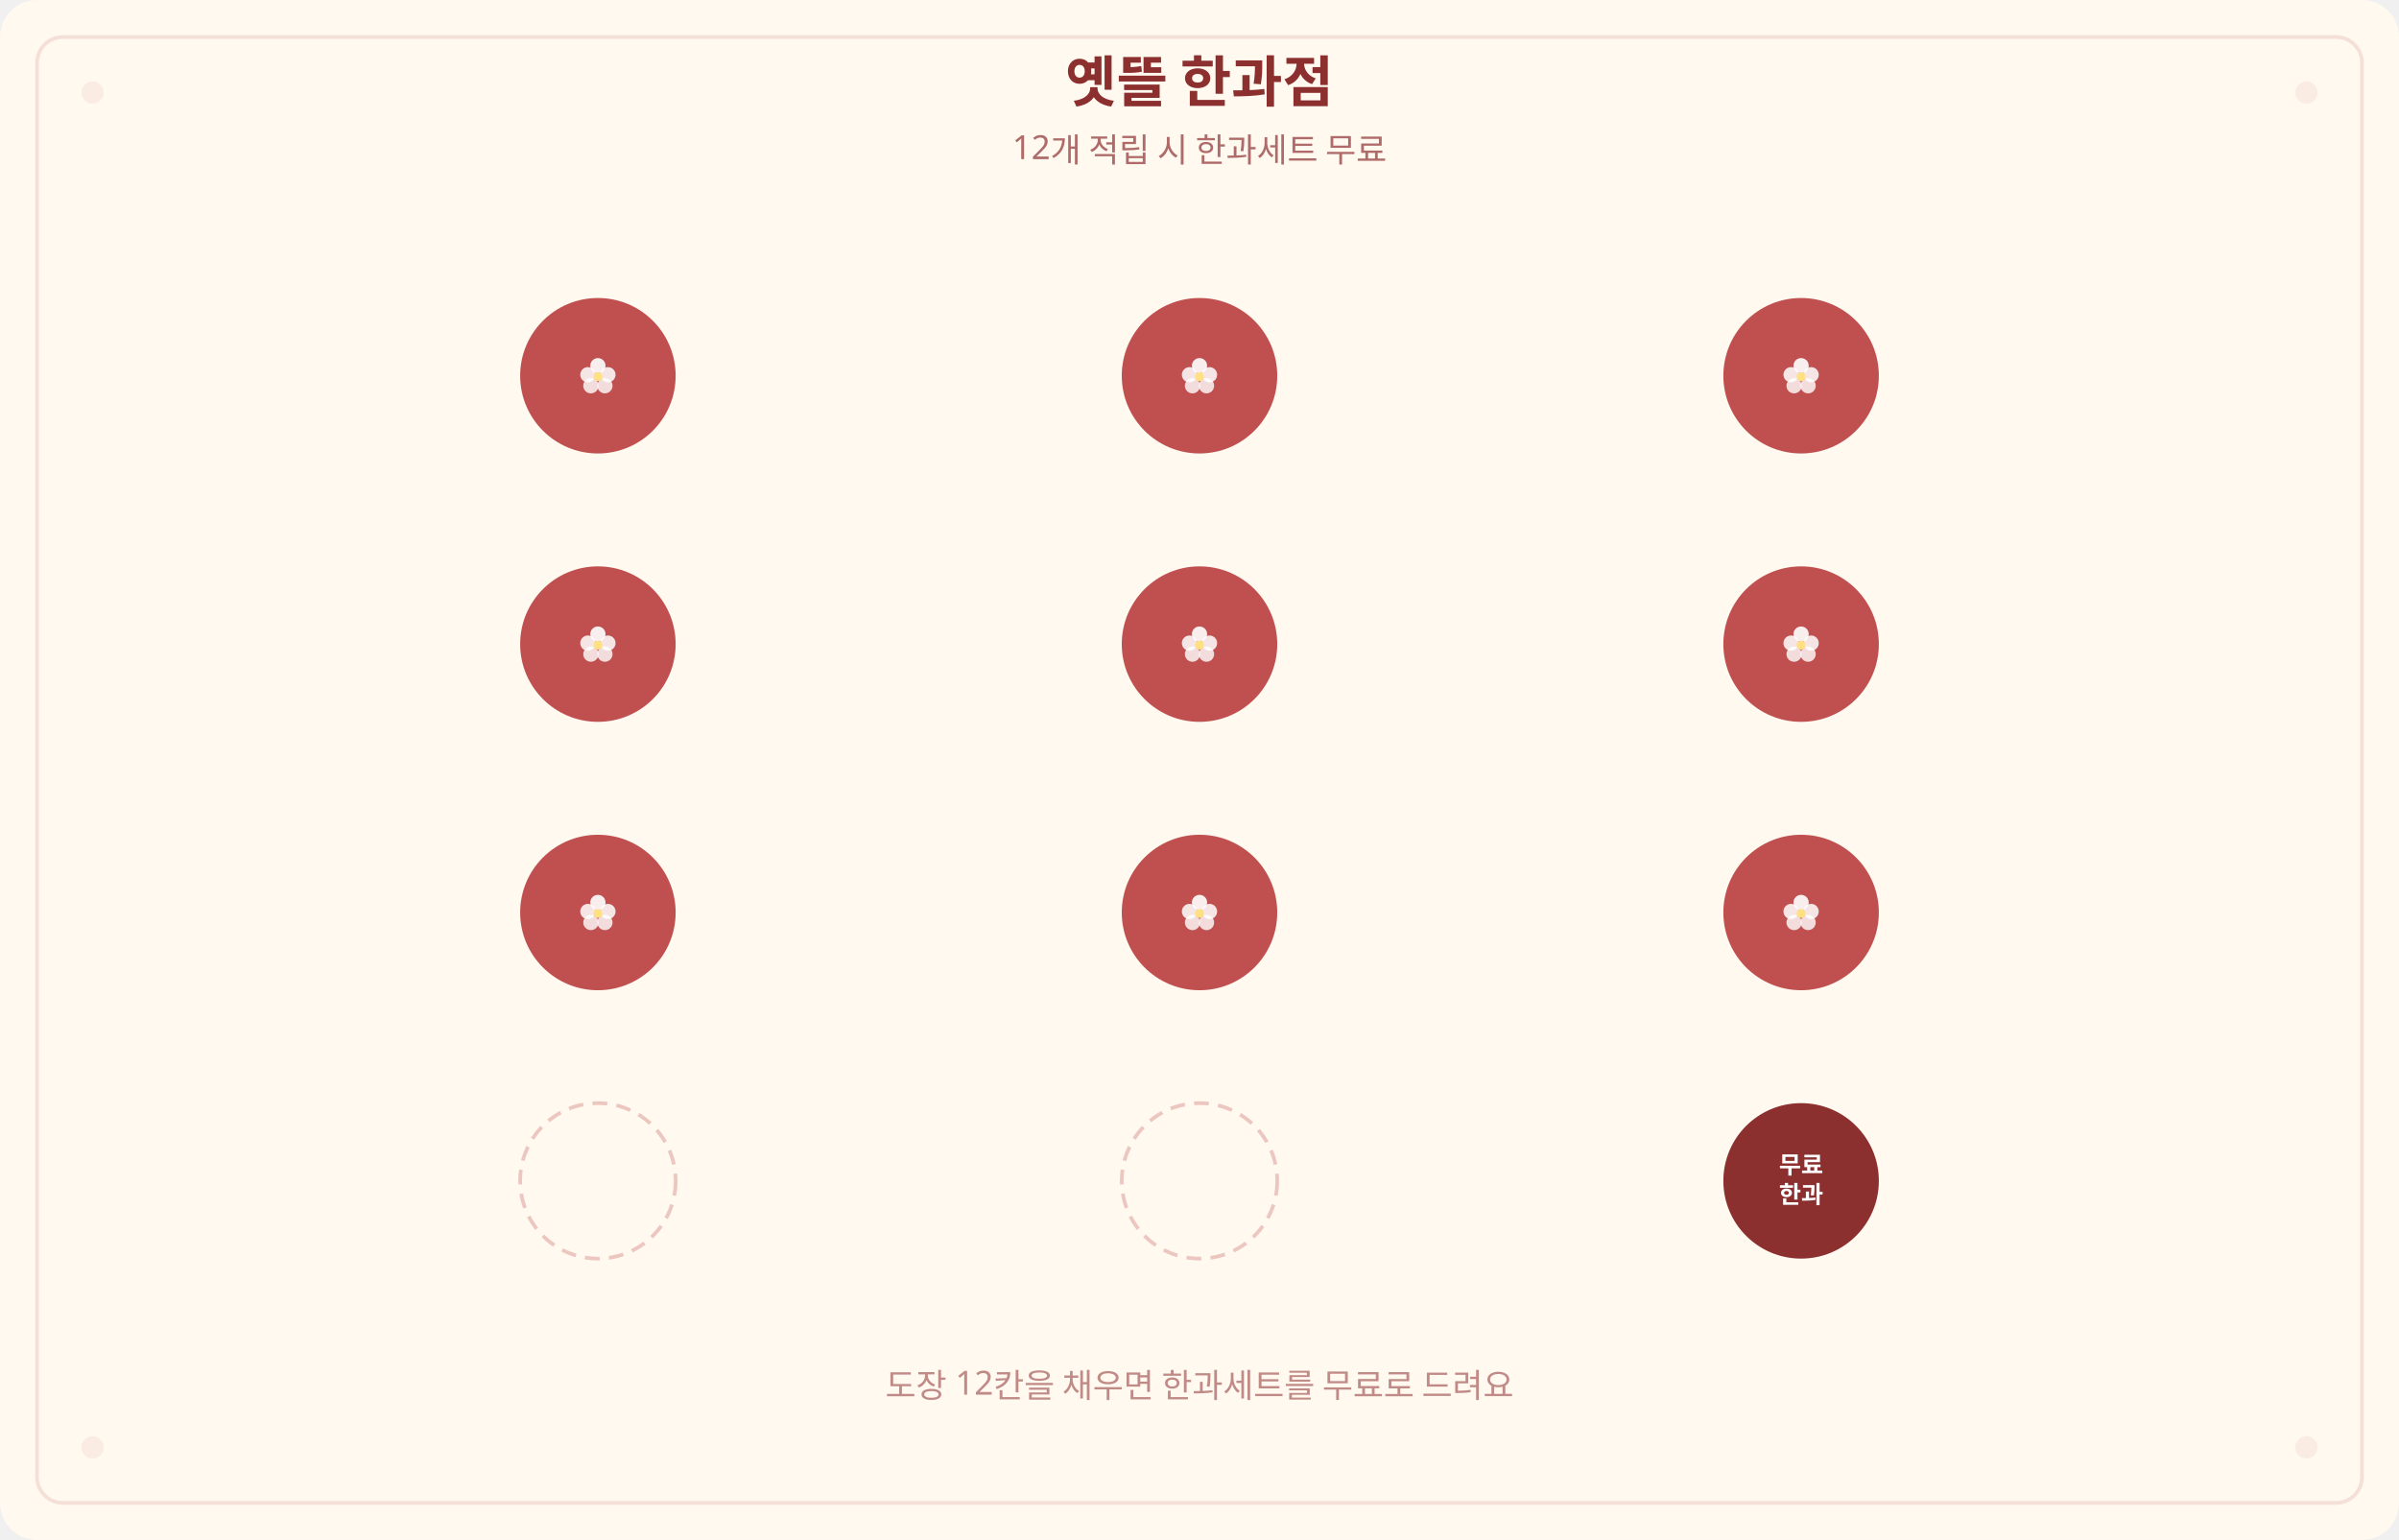
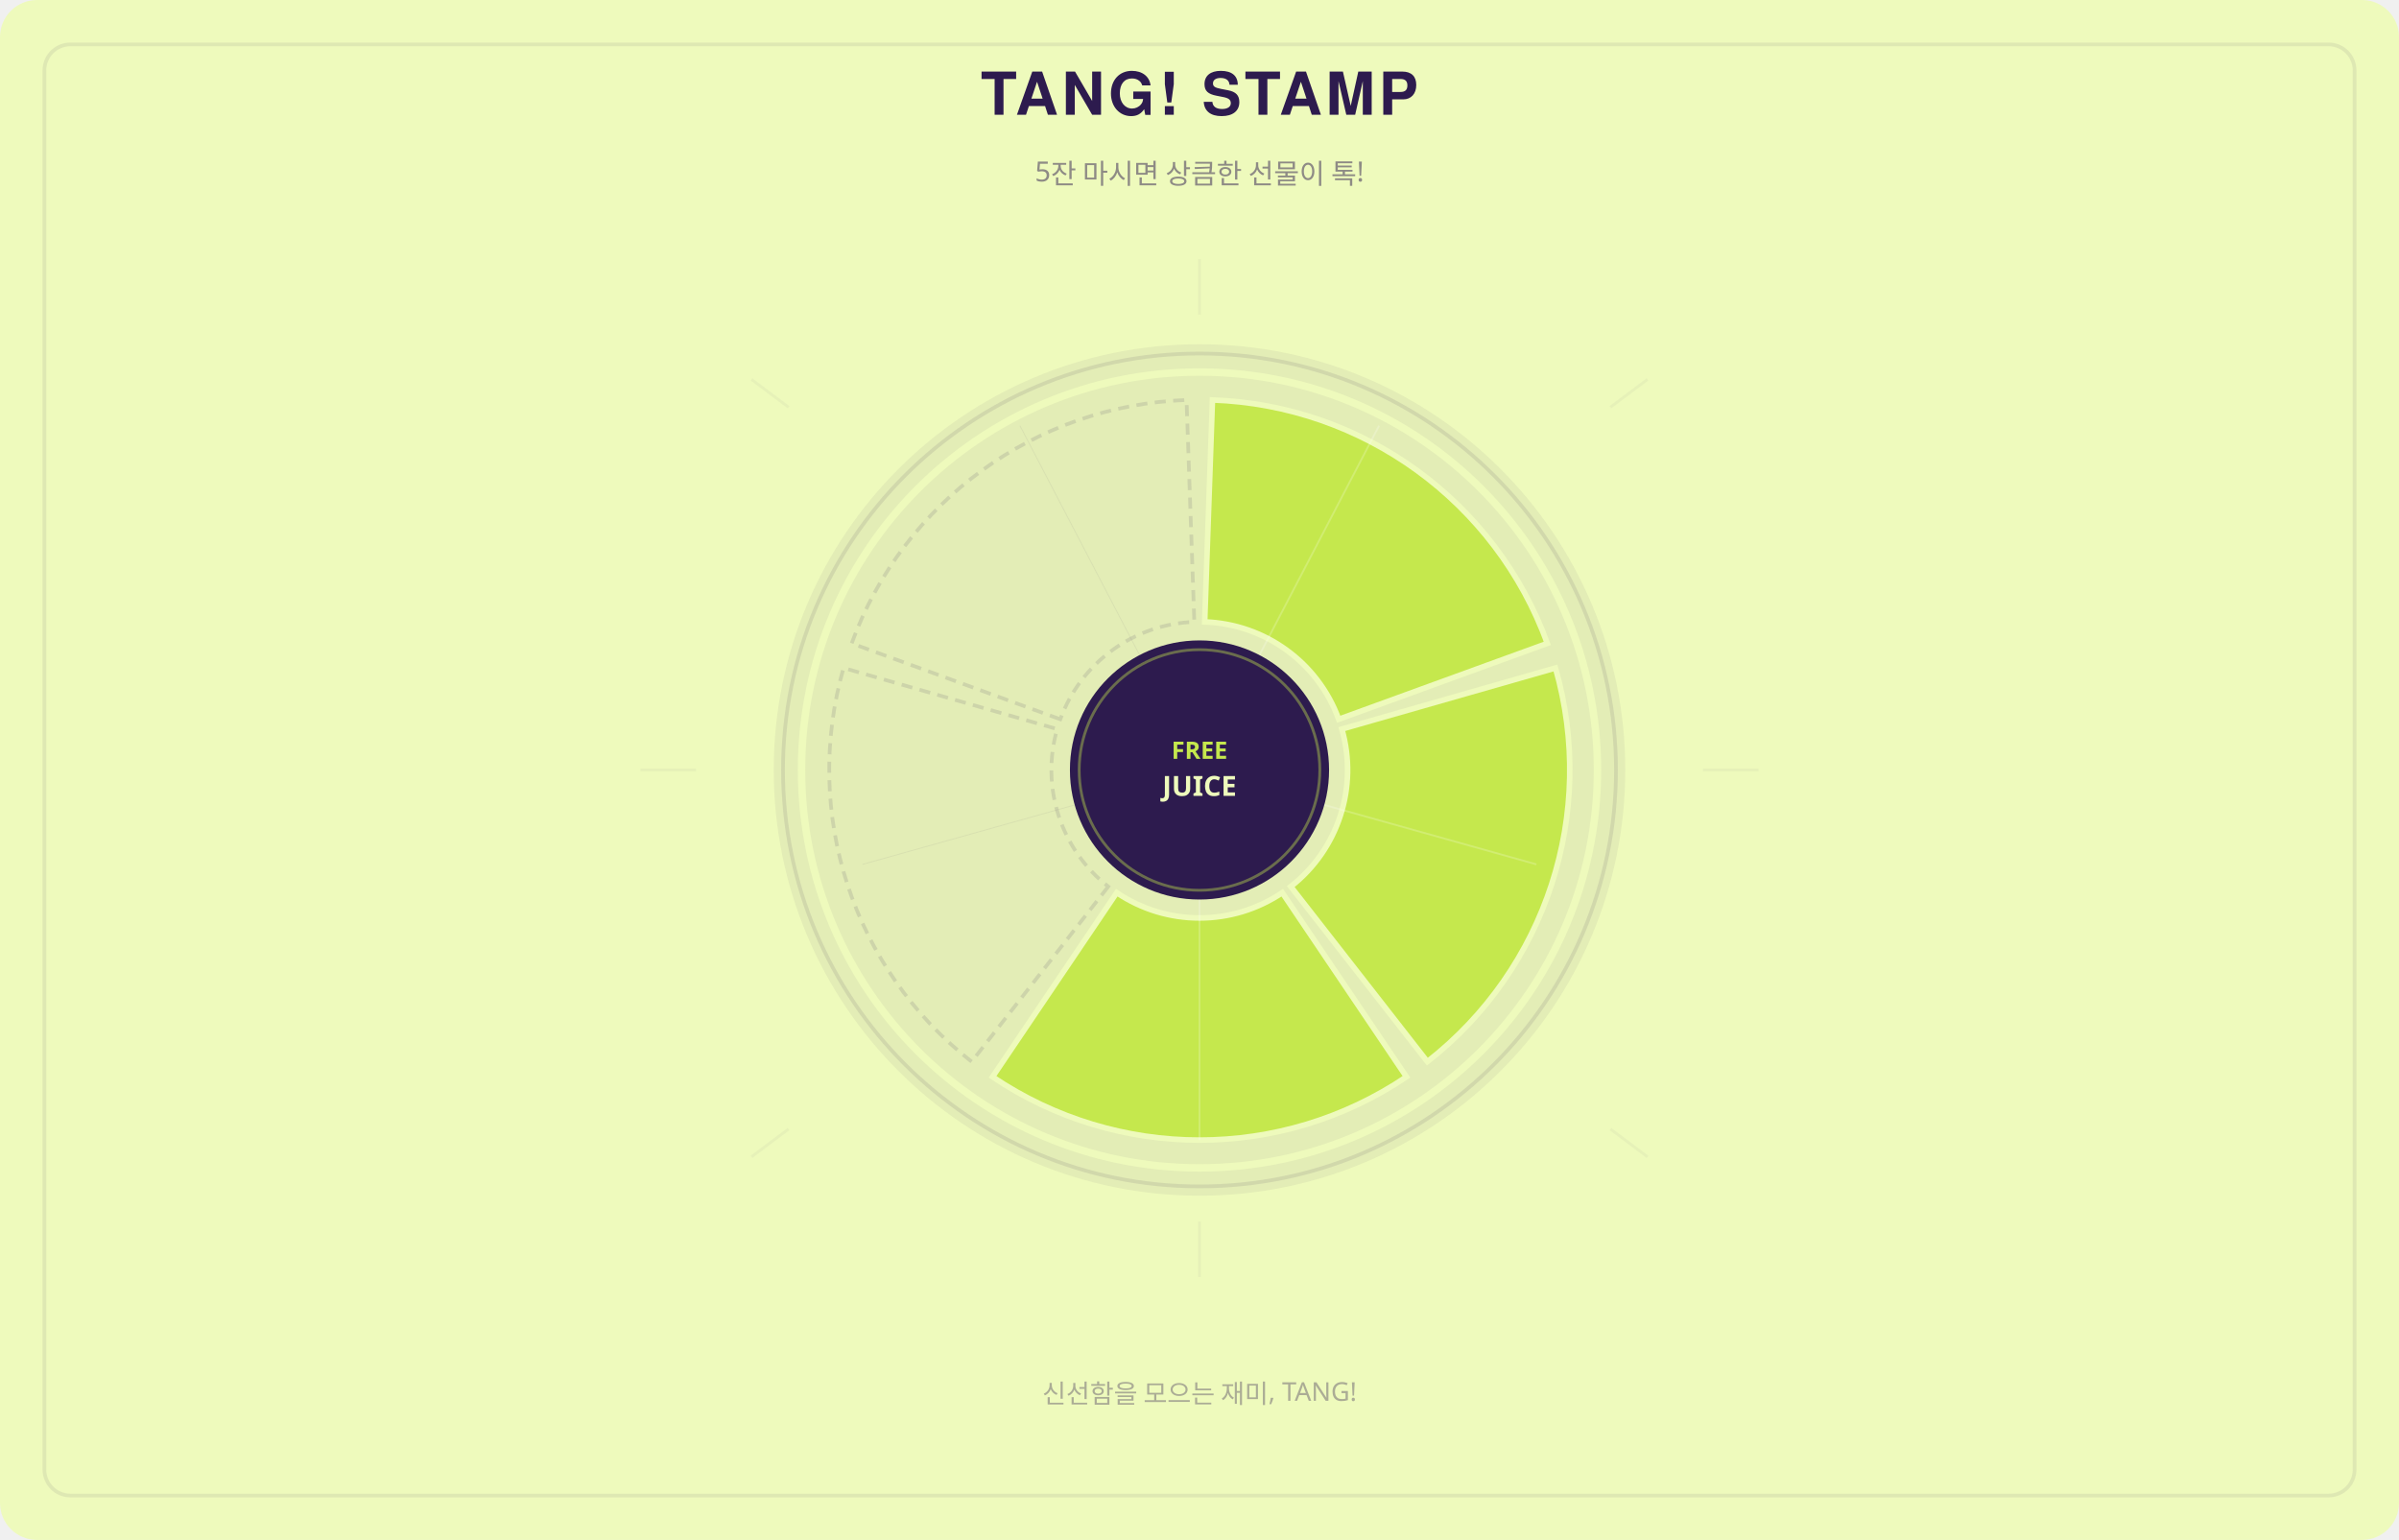
<svg xmlns="http://www.w3.org/2000/svg" viewBox="0 0 1296 832">
  <defs>
-     <symbol id="s" viewBox="0 0 24 24">
-       <circle cx="12" cy="7" r="3.8" fill="white" opacity="0.9" />
-       <circle cx="7" cy="11.5" r="3.8" fill="white" opacity="0.85" />
-       <circle cx="17" cy="11.5" r="3.8" fill="white" opacity="0.85" />
-       <circle cx="8.5" cy="17" r="3.8" fill="white" opacity="0.8" />
-       <circle cx="15.5" cy="17" r="3.8" fill="white" opacity="0.8" />
-       <circle cx="12" cy="12.5" r="2.2" fill="#FFE082" />
-     </symbol>
+     <pattern id="seglines" x="0" y="0" width="8" height="8" patternUnits="userSpaceOnUse">
+       <line x1="0" y1="0" x2="8" y2="8" stroke="white" stroke-width="0.3" opacity="0.15" />
+     </pattern>
  </defs>
-   <rect width="1296" height="832" rx="20" fill="#FFF9F0" />
-   <rect x="20" y="20" width="1256" height="792" rx="14" fill="none" stroke="#C05050" stroke-opacity="0.15" stroke-width="2" />
-   <g fill="#C05050" opacity="0.08">
-     <circle cx="50" cy="50" r="6" />
-     <circle cx="1246" cy="50" r="6" />
-     <circle cx="50" cy="782" r="6" />
-     <circle cx="1246" cy="782" r="6" />
+   <rect width="1296" height="832" rx="20" fill="#EEFABC" />
+   <rect x="24" y="24" width="1248" height="784" rx="14" fill="none" stroke="#2D1B4E" stroke-opacity="0.08" stroke-width="2" />
+   <text x="648" y="62" text-anchor="middle" fill="#2D1B4E" font-family="'Arial Black', 'Helvetica', sans-serif" font-size="32" font-weight="900" letter-spacing="2">TANG! STAMP</text>
+   <text x="648" y="98" text-anchor="middle" fill="#2D1B4E" font-family="sans-serif" font-size="15" opacity="0.5">5잔 마시면 상큼한 선물이 톡!</text>
+   <circle cx="648" cy="416" r="230" fill="#2D1B4E" opacity="0.06" />
+   <circle cx="648" cy="416" r="225" fill="none" stroke="#2D1B4E" stroke-opacity="0.1" stroke-width="2" />
+   <circle cx="648" cy="416" r="215" fill="none" stroke="#EEFABC" stroke-width="4" />
+   <path d="M650.8,336 L655,216.1 A200,200 0 0,1 835.9,347.6 L723.2,388.6 A80,80 0 0,0 650.8,336Z" fill="#C5E84D" stroke="#EEFABC" stroke-width="3" />
+   <line x1="648" y1="416" x2="745" y2="230" stroke="white" stroke-width="1" opacity="0.2" />
+   <path d="M724.9,393.9 L840.3,360.9 A200,200 0 0,1 771.1,573.6 L697.3,479 A80,80 0 0,0 724.9,393.9Z" fill="#C5E84D" stroke="#EEFABC" stroke-width="3" />
+   <line x1="648" y1="416" x2="830" y2="467" stroke="white" stroke-width="1" opacity="0.2" />
+   <path d="M692.7,482.3 L759.8,581.8 A200,200 0 0,1 536.2,581.8 L603.3,482.3 A80,80 0 0,0 692.7,482.3Z" fill="#C5E84D" stroke="#EEFABC" stroke-width="3" />
+   <line x1="648" y1="416" x2="648" y2="616" stroke="white" stroke-width="1" opacity="0.2" />
+   <path d="M598.7,479 L524.9,573.6 A200,200 0 0,1 455.7,360.9 L571.1,393.9 A80,80 0 0,0 598.7,479Z" fill="none" stroke="#2D1B4E" stroke-opacity="0.12" stroke-width="2" stroke-dasharray="6,4" />
+   <line x1="648" y1="416" x2="466" y2="467" stroke="#2D1B4E" stroke-width="0.5" opacity="0.06" />
+   <path d="M572.8,388.6 L460.1,347.6 A200,200 0 0,1 641,216.1 L645.2,336 A80,80 0 0,0 572.8,388.6Z" fill="none" stroke="#2D1B4E" stroke-opacity="0.12" stroke-width="2" stroke-dasharray="6,4" />
+   <line x1="648" y1="416" x2="551" y2="230" stroke="#2D1B4E" stroke-width="0.5" opacity="0.06" />
+   <circle cx="648" cy="416" r="70" fill="#2D1B4E" />
+   <circle cx="648" cy="416" r="65" fill="none" stroke="#C5E84D" stroke-width="1.5" stroke-opacity="0.4" />
+   <text x="648" y="410" text-anchor="middle" fill="#C5E84D" font-family="sans-serif" font-size="13" font-weight="700">FREE</text>
+   <text x="648" y="430" text-anchor="middle" fill="#EEFABC" font-family="sans-serif" font-size="15" font-weight="700">JUICE</text>
+   <g stroke="#2D1B4E" stroke-opacity="0.04" stroke-width="1.5">
+     <line x1="648" y1="140" x2="648" y2="170" />
+     <line x1="870" y1="220" x2="890" y2="205" />
+     <line x1="920" y1="416" x2="950" y2="416" />
+     <line x1="870" y1="610" x2="890" y2="625" />
+     <line x1="648" y1="660" x2="648" y2="690" />
+     <line x1="426" y1="610" x2="406" y2="625" />
+     <line x1="376" y1="416" x2="346" y2="416" />
+     <line x1="426" y1="220" x2="406" y2="205" />
  </g>
-   <text x="648" y="55" text-anchor="middle" fill="#8C2F2F" font-family="sans-serif" font-size="30" font-weight="700">옛뜰 한과점</text>
-   <text x="648" y="86" text-anchor="middle" fill="#8C2F2F" font-family="sans-serif" font-size="18" opacity="0.7">12개 적립 시 한과세트 무료</text>
-   <circle cx="323" cy="203" r="42" fill="#C05050" />
-   <use href="#s" x="310" y="190" width="26" height="26" />
-   <circle cx="648" cy="203" r="42" fill="#C05050" />
-   <use href="#s" x="635" y="190" width="26" height="26" />
-   <circle cx="973" cy="203" r="42" fill="#C05050" />
-   <use href="#s" x="960" y="190" width="26" height="26" />
-   <circle cx="323" cy="348" r="42" fill="#C05050" />
-   <use href="#s" x="310" y="335" width="26" height="26" />
-   <circle cx="648" cy="348" r="42" fill="#C05050" />
-   <use href="#s" x="635" y="335" width="26" height="26" />
-   <circle cx="973" cy="348" r="42" fill="#C05050" />
-   <use href="#s" x="960" y="335" width="26" height="26" />
-   <circle cx="323" cy="493" r="42" fill="#C05050" />
-   <use href="#s" x="310" y="480" width="26" height="26" />
-   <circle cx="648" cy="493" r="42" fill="#C05050" />
-   <use href="#s" x="635" y="480" width="26" height="26" />
-   <circle cx="973" cy="493" r="42" fill="#C05050" />
-   <use href="#s" x="960" y="480" width="26" height="26" />
-   <circle cx="323" cy="638" r="42" fill="none" stroke="#C05050" stroke-opacity="0.3" stroke-width="2" stroke-dasharray="8 5" />
-   <circle cx="648" cy="638" r="42" fill="none" stroke="#C05050" stroke-opacity="0.3" stroke-width="2" stroke-dasharray="8 5" />
-   <circle cx="973" cy="638" r="42" fill="#8C2F2F" />
-   <text x="973" y="634" text-anchor="middle" fill="white" font-family="sans-serif" font-size="13" font-weight="700">무료</text>
-   <text x="973" y="650" text-anchor="middle" fill="white" font-family="sans-serif" font-size="13" font-weight="700">한과</text>
-   <text x="648" y="755" text-anchor="middle" fill="#8C2F2F" font-family="sans-serif" font-size="18" opacity="0.55">도장 12칸을 채우면 한과세트를 무료로 드려요</text>
+   <text x="648" y="758" text-anchor="middle" fill="#2D1B4E" font-family="sans-serif" font-size="14" opacity="0.35">신선함을 모으는 재미, TANG!</text>
</svg>
